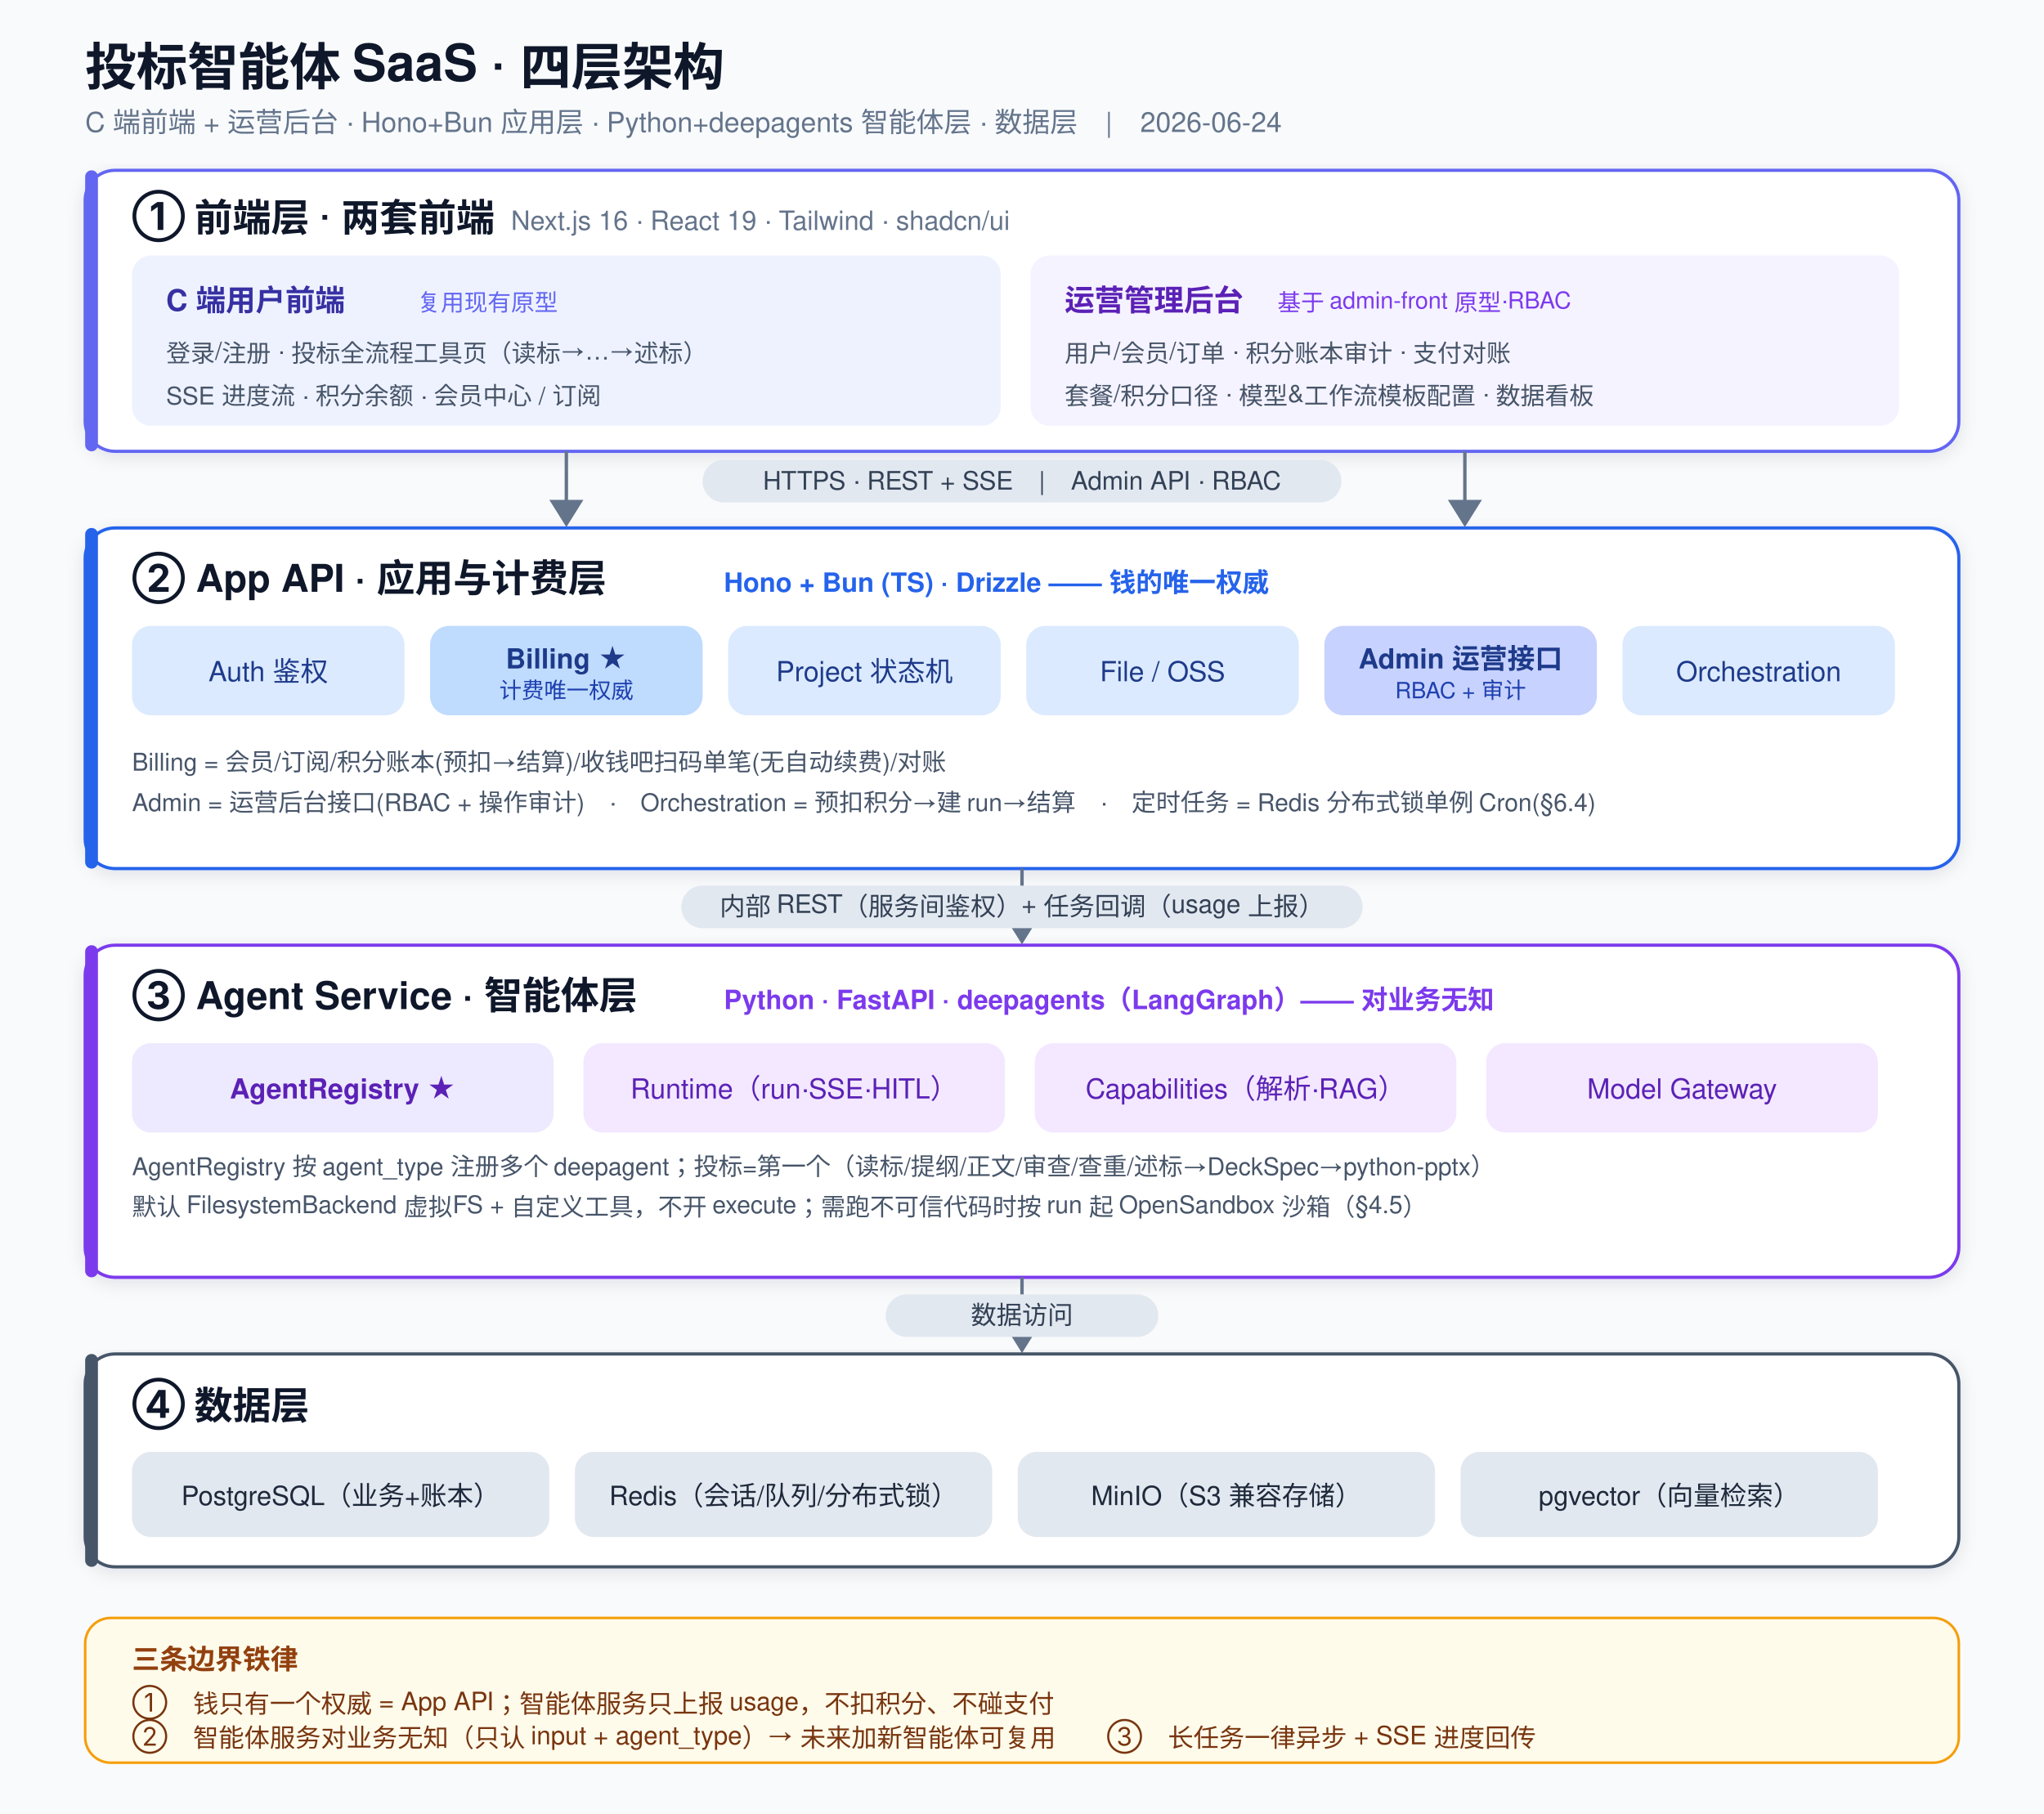
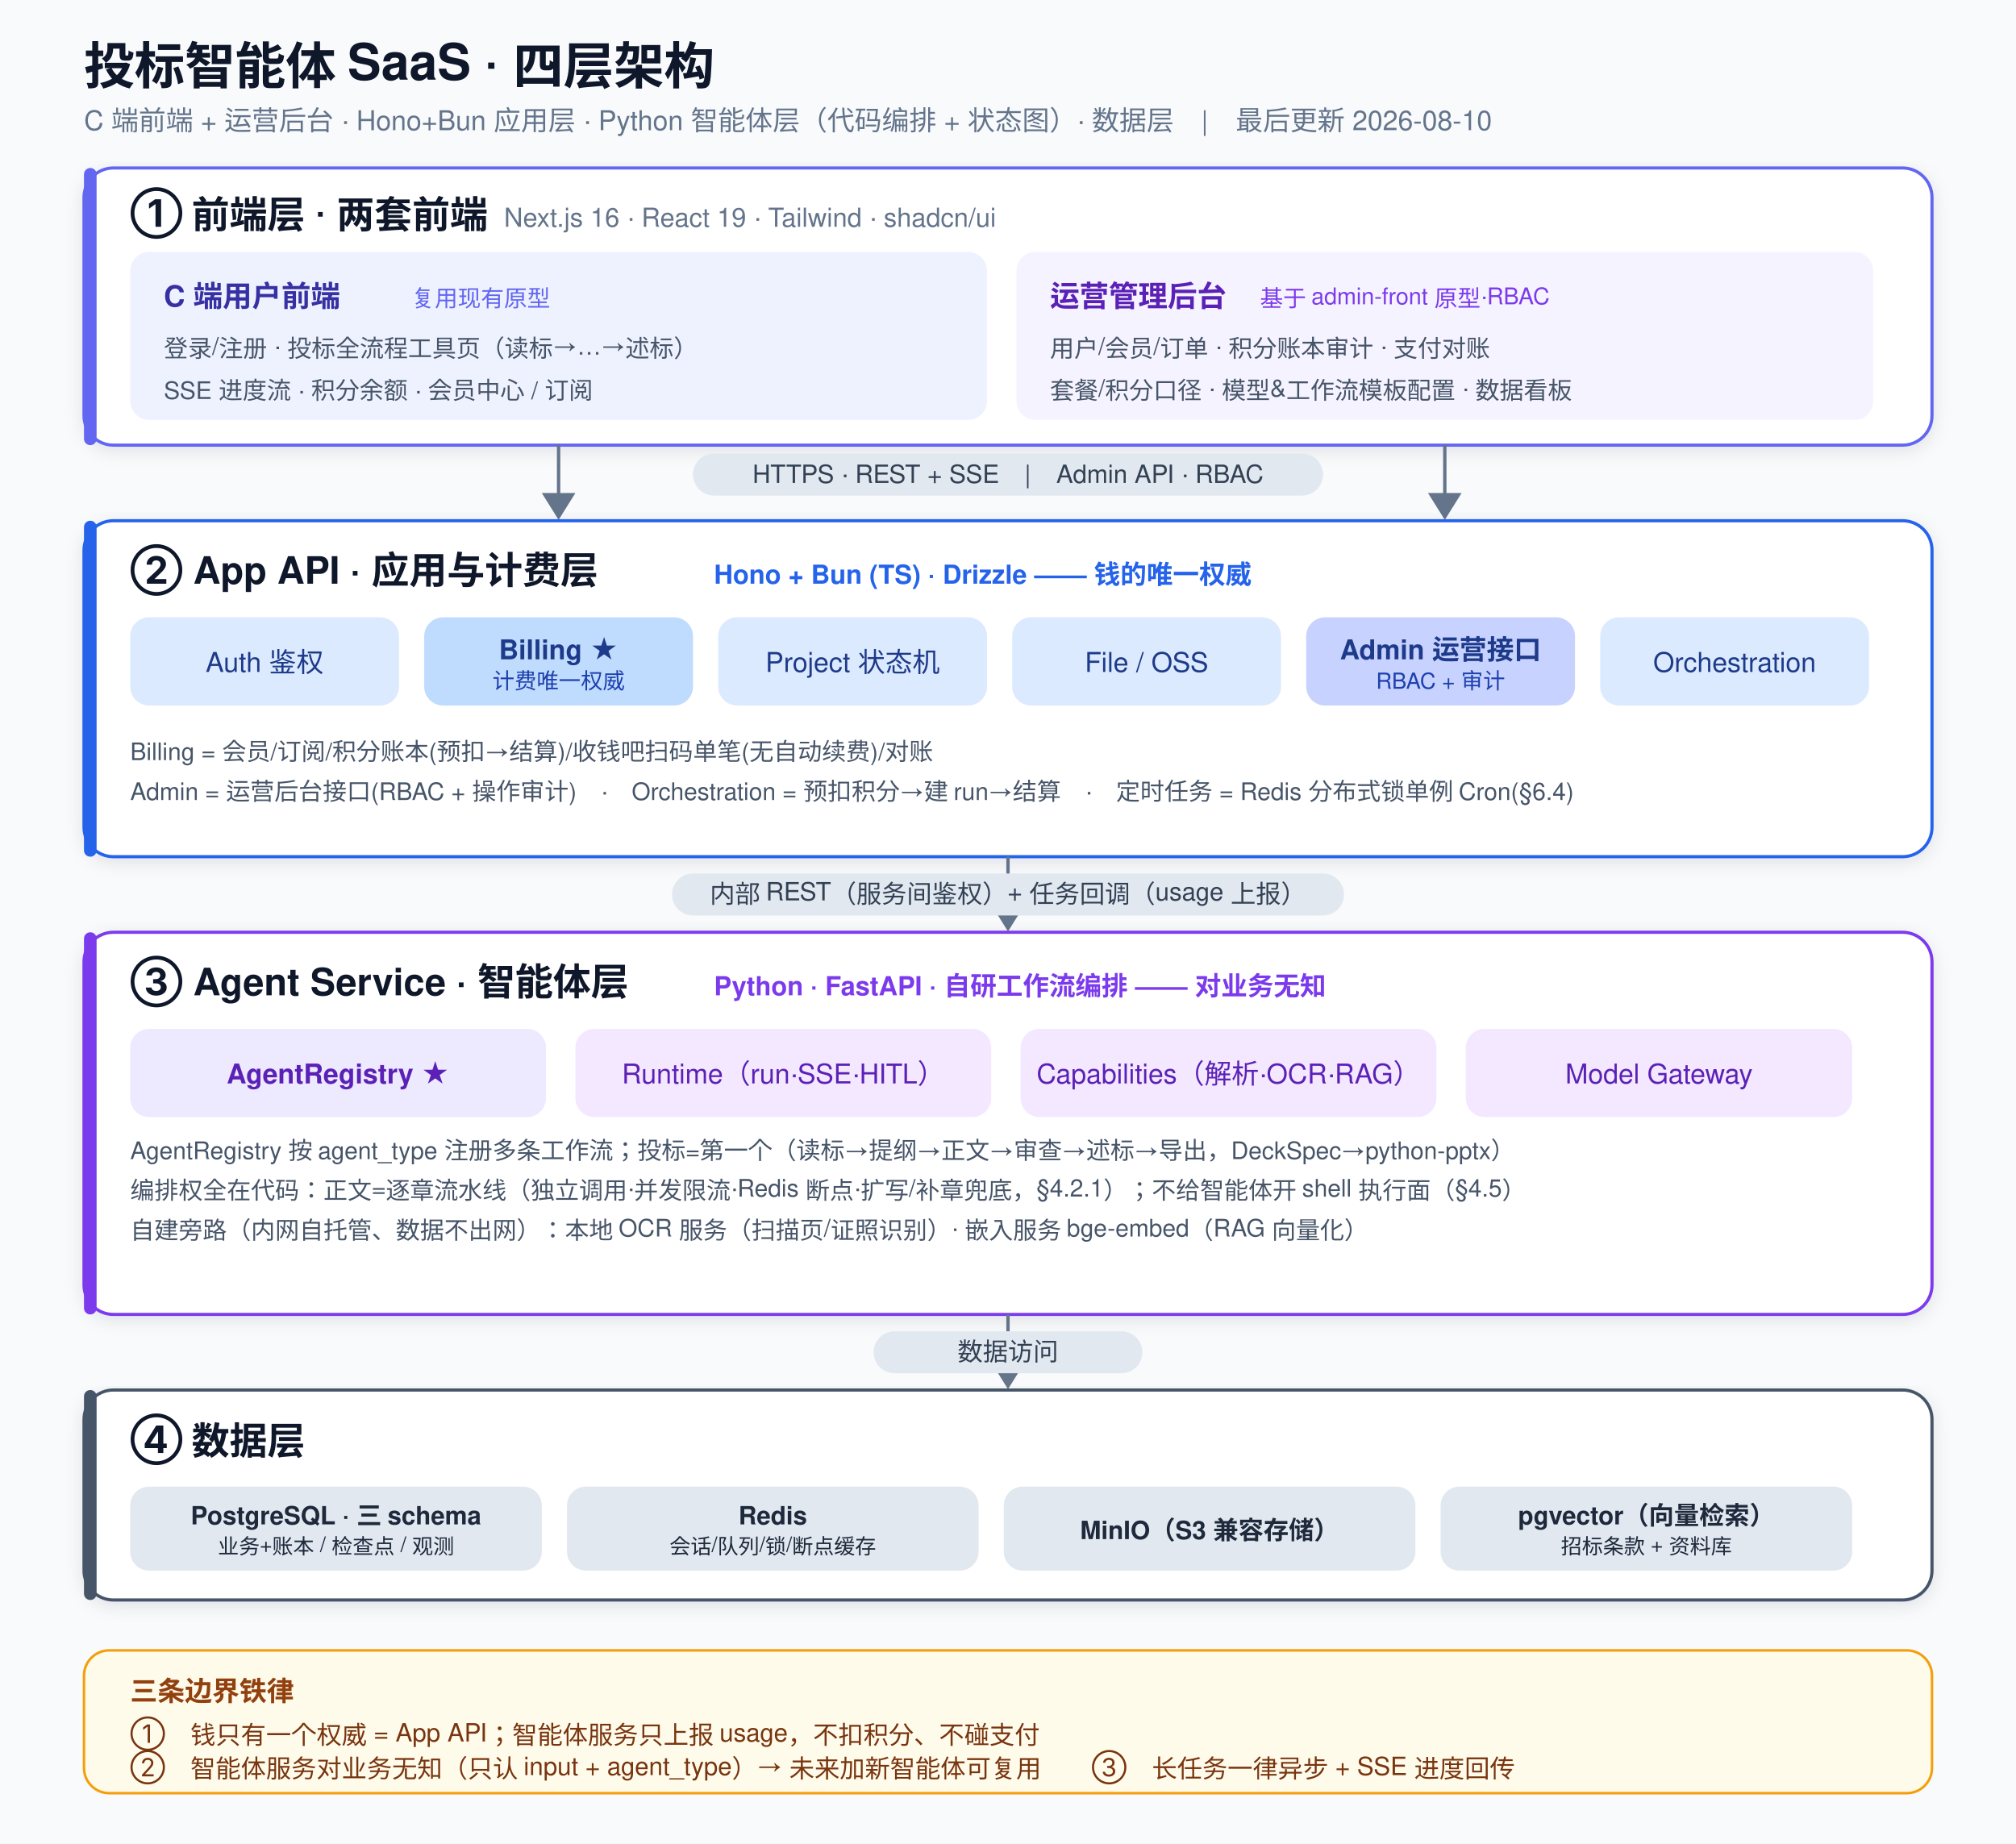
- <svg xmlns="http://www.w3.org/2000/svg" width="960" height="852" viewBox="0 0 960 852" font-family="-apple-system, 'PingFang SC', 'Microsoft YaHei', Helvetica, Arial, sans-serif">
+ <svg xmlns="http://www.w3.org/2000/svg" width="960" height="878" viewBox="0 0 960 878" font-family="-apple-system, 'PingFang SC', 'Microsoft YaHei', Helvetica, Arial, sans-serif">
  <defs>
    <linearGradient id="brand" x1="0" y1="0" x2="1" y2="0">
      <stop offset="0" stop-color="#2563eb" />
      <stop offset="1" stop-color="#7c3aed" />
    </linearGradient>
    <filter id="shadow" x="-4%" y="-4%" width="108%" height="120%">
      <feDropShadow dx="0" dy="2" stdDeviation="4" flood-color="#0f172a" flood-opacity="0.10" />
    </filter>
    <marker id="arrow" markerWidth="10" markerHeight="10" refX="7" refY="5" orient="auto">
      <path d="M0,0 L8,5 L0,10 Z" fill="#64748b" />
    </marker>
  </defs>
-   <rect x="0" y="0" width="960" height="852" fill="#f8fafc" />
+   <rect x="0" y="0" width="960" height="878" fill="#f8fafc" />
  <text x="40" y="40" font-size="24" font-weight="700" fill="#0f172a">投标智能体 SaaS · 四层架构</text>
-   <text x="40" y="62" font-size="13" fill="#64748b">C 端前端 + 运营后台 · Hono+Bun 应用层 · Python+deepagents 智能体层 · 数据层　|　2026-06-24</text>
+   <text x="40" y="62" font-size="13" fill="#64748b">C 端前端 + 运营后台 · Hono+Bun 应用层 · Python 智能体层（代码编排 + 状态图）· 数据层　|　最后更新 2026-08-10</text>
  <rect x="40" y="80" width="880" height="132" rx="14" fill="#ffffff" stroke="#6366f1" stroke-width="1.5" filter="url(#shadow)" />
  <rect x="40" y="80" width="6" height="132" rx="3" fill="#6366f1" />
  <text x="62" y="108" font-size="18" font-weight="700" fill="#0f172a">① 前端层 · 两套前端</text>
  <text x="240" y="108" font-size="12.5" fill="#64748b">Next.js 16 · React 19 · Tailwind · shadcn/ui</text>
  <rect x="62" y="120" width="408" height="80" rx="9" fill="#eef2ff" />
  <text x="78" y="146" font-size="14" font-weight="700" fill="#3730a3">C 端用户前端</text>
  <text x="196" y="146" font-size="11" fill="#6366f1">复用现有原型</text>
  <text x="78" y="170" font-size="11.5" fill="#475569">登录/注册 · 投标全流程工具页（读标→…→述标）</text>
  <text x="78" y="190" font-size="11.5" fill="#475569">SSE 进度流 · 积分余额 · 会员中心 / 订阅</text>
  <rect x="484" y="120" width="408" height="80" rx="9" fill="#f5f3ff" />
  <text x="500" y="146" font-size="14" font-weight="700" fill="#5b21b6">运营管理后台</text>
  <text x="600" y="146" font-size="11" fill="#7c3aed">基于 admin-front 原型·RBAC</text>
  <text x="500" y="170" font-size="11.5" fill="#475569">用户/会员/订单 · 积分账本审计 · 支付对账</text>
  <text x="500" y="190" font-size="11.5" fill="#475569">套餐/积分口径 · 模型&amp;工作流模板配置 · 数据看板</text>
  <line x1="266" y1="212" x2="266" y2="246" stroke="#64748b" stroke-width="1.6" marker-end="url(#arrow)" />
  <line x1="688" y1="212" x2="688" y2="246" stroke="#64748b" stroke-width="1.6" marker-end="url(#arrow)" />
  <rect x="330" y="216" width="300" height="20" rx="10" fill="#e2e8f0" />
  <text x="480" y="230" text-anchor="middle" font-size="12" fill="#334155">HTTPS · REST + SSE　|　Admin API · RBAC</text>
  <rect x="40" y="248" width="880" height="160" rx="14" fill="#ffffff" stroke="#2563eb" stroke-width="1.5" filter="url(#shadow)" />
  <rect x="40" y="248" width="6" height="160" rx="3" fill="#2563eb" />
  <text x="62" y="278" font-size="18" font-weight="700" fill="#0f172a">② App API · 应用与计费层</text>
  <text x="340" y="278" font-size="12.5" fill="#2563eb" font-weight="600">Hono + Bun (TS) · Drizzle —— 钱的唯一权威</text>
  <g font-size="13">
    <rect x="62" y="294" width="128" height="42" rx="9" fill="#dbeafe" />
    <text x="126" y="320" text-anchor="middle" fill="#1e3a8a">Auth 鉴权</text>
    <rect x="202" y="294" width="128" height="42" rx="9" fill="#bfdbfe" />
    <text x="266" y="314" text-anchor="middle" fill="#1e3a8a" font-weight="700">Billing ★</text>
    <text x="266" y="328" text-anchor="middle" fill="#1e40af" font-size="10.5">计费唯一权威</text>
    <rect x="342" y="294" width="128" height="42" rx="9" fill="#dbeafe" />
    <text x="406" y="320" text-anchor="middle" fill="#1e3a8a">Project 状态机</text>
    <rect x="482" y="294" width="128" height="42" rx="9" fill="#dbeafe" />
    <text x="546" y="320" text-anchor="middle" fill="#1e3a8a">File / OSS</text>
    <rect x="622" y="294" width="128" height="42" rx="9" fill="#c7d2fe" />
    <text x="686" y="314" text-anchor="middle" fill="#1e3a8a" font-weight="700">Admin 运营接口</text>
    <text x="686" y="328" text-anchor="middle" fill="#1e40af" font-size="10.5">RBAC + 审计</text>
    <rect x="762" y="294" width="128" height="42" rx="9" fill="#dbeafe" />
    <text x="826" y="320" text-anchor="middle" fill="#1e3a8a">Orchestration</text>
  </g>
  <text x="62" y="362" font-size="11.5" fill="#475569">Billing = 会员/订阅/积分账本(预扣→结算)/收钱吧扫码单笔(无自动续费)/对账</text>
  <text x="62" y="381" font-size="11.5" fill="#475569">Admin = 运营后台接口(RBAC + 操作审计)　·　Orchestration = 预扣积分→建 run→结算　·　定时任务 = Redis 分布式锁单例 Cron(§6.4)</text>
  <line x1="480" y1="408" x2="480" y2="442" stroke="#64748b" stroke-width="1.6" marker-end="url(#arrow)" />
  <rect x="320" y="416" width="320" height="20" rx="10" fill="#e2e8f0" />
  <text x="480" y="430" text-anchor="middle" font-size="12" fill="#334155">内部 REST（服务间鉴权）+ 任务回调（usage 上报）</text>
-   <rect x="40" y="444" width="880" height="156" rx="14" fill="#ffffff" stroke="#7c3aed" stroke-width="1.5" filter="url(#shadow)" />
-   <rect x="40" y="444" width="6" height="156" rx="3" fill="#7c3aed" />
+   <rect x="40" y="444" width="880" height="182" rx="14" fill="#ffffff" stroke="#7c3aed" stroke-width="1.5" filter="url(#shadow)" />
+   <rect x="40" y="444" width="6" height="182" rx="3" fill="#7c3aed" />
  <text x="62" y="474" font-size="18" font-weight="700" fill="#0f172a">③ Agent Service · 智能体层</text>
-   <text x="340" y="474" font-size="12.5" fill="#7c3aed" font-weight="600">Python · FastAPI · deepagents（LangGraph）—— 对业务无知</text>
+   <text x="340" y="474" font-size="12.5" fill="#7c3aed" font-weight="600">Python · FastAPI · 自研工作流编排 —— 对业务无知</text>
  <g font-size="13">
    <rect x="62" y="490" width="198" height="42" rx="9" fill="#ede9fe" />
    <text x="161" y="516" text-anchor="middle" fill="#5b21b6" font-weight="700">AgentRegistry ★</text>
    <rect x="274" y="490" width="198" height="42" rx="9" fill="#f3e8ff" />
    <text x="373" y="516" text-anchor="middle" fill="#5b21b6">Runtime（run·SSE·HITL）</text>
    <rect x="486" y="490" width="198" height="42" rx="9" fill="#f3e8ff" />
-     <text x="585" y="516" text-anchor="middle" fill="#5b21b6">Capabilities（解析·RAG）</text>
+     <text x="585" y="516" text-anchor="middle" fill="#5b21b6">Capabilities（解析·OCR·RAG）</text>
    <rect x="698" y="490" width="184" height="42" rx="9" fill="#f3e8ff" />
    <text x="790" y="516" text-anchor="middle" fill="#5b21b6">Model Gateway</text>
  </g>
-   <text x="62" y="552" font-size="11.5" fill="#475569">AgentRegistry 按 agent_type 注册多个 deepagent；投标=第一个（读标/提纲/正文/审查/查重/述标→DeckSpec→python-pptx）</text>
-   <text x="62" y="571" font-size="11.5" fill="#475569">默认 FilesystemBackend 虚拟FS + 自定义工具，不开 execute；需跑不可信代码时按 run 起 OpenSandbox 沙箱（§4.5）</text>
-   <line x1="480" y1="600" x2="480" y2="634" stroke="#64748b" stroke-width="1.6" marker-end="url(#arrow)" />
-   <rect x="416" y="608" width="128" height="20" rx="10" fill="#e2e8f0" />
-   <text x="480" y="622" text-anchor="middle" font-size="12" fill="#334155">数据访问</text>
-   <rect x="40" y="636" width="880" height="100" rx="14" fill="#ffffff" stroke="#475569" stroke-width="1.5" filter="url(#shadow)" />
-   <rect x="40" y="636" width="6" height="100" rx="3" fill="#475569" />
-   <text x="62" y="666" font-size="18" font-weight="700" fill="#0f172a">④ 数据层</text>
-   <g font-size="12.5" fill="#1e293b">
-     <rect x="62" y="682" width="196" height="40" rx="9" fill="#e2e8f0" />
-     <text x="160" y="707" text-anchor="middle">PostgreSQL（业务+账本）</text>
-     <rect x="270" y="682" width="196" height="40" rx="9" fill="#e2e8f0" />
-     <text x="368" y="707" text-anchor="middle">Redis（会话/队列/分布式锁）</text>
-     <rect x="478" y="682" width="196" height="40" rx="9" fill="#e2e8f0" />
-     <text x="576" y="707" text-anchor="middle">MinIO（S3 兼容存储）</text>
-     <rect x="686" y="682" width="196" height="40" rx="9" fill="#e2e8f0" />
-     <text x="784" y="707" text-anchor="middle">pgvector（向量检索）</text>
+   <text x="62" y="552" font-size="11.5" fill="#475569">AgentRegistry 按 agent_type 注册多条工作流；投标=第一个（读标→提纲→正文→审查→述标→导出，DeckSpec→python-pptx）</text>
+   <text x="62" y="571" font-size="11.5" fill="#475569">编排权全在代码：正文=逐章流水线（独立调用·并发限流·Redis 断点·扩写/补章兜底，§4.2.1）；不给智能体开 shell 执行面（§4.5）</text>
+   <text x="62" y="590" font-size="11.5" fill="#475569">自建旁路（内网自托管、数据不出网）：本地 OCR 服务（扫描页/证照识别）· 嵌入服务 bge-embed（RAG 向量化）</text>
+   <line x1="480" y1="626" x2="480" y2="660" stroke="#64748b" stroke-width="1.6" marker-end="url(#arrow)" />
+   <rect x="416" y="634" width="128" height="20" rx="10" fill="#e2e8f0" />
+   <text x="480" y="648" text-anchor="middle" font-size="12" fill="#334155">数据访问</text>
+   <rect x="40" y="662" width="880" height="100" rx="14" fill="#ffffff" stroke="#475569" stroke-width="1.5" filter="url(#shadow)" />
+   <rect x="40" y="662" width="6" height="100" rx="3" fill="#475569" />
+   <text x="62" y="692" font-size="18" font-weight="700" fill="#0f172a">④ 数据层</text>
+   <g font-size="12" fill="#1e293b">
+     <rect x="62" y="708" width="196" height="40" rx="9" fill="#e2e8f0" />
+     <text x="160" y="726" text-anchor="middle" font-weight="600">PostgreSQL · 三 schema</text>
+     <text x="160" y="740" text-anchor="middle" font-size="10">业务+账本 / 检查点 / 观测</text>
+     <rect x="270" y="708" width="196" height="40" rx="9" fill="#e2e8f0" />
+     <text x="368" y="726" text-anchor="middle" font-weight="600">Redis</text>
+     <text x="368" y="740" text-anchor="middle" font-size="10">会话/队列/锁/断点缓存</text>
+     <rect x="478" y="708" width="196" height="40" rx="9" fill="#e2e8f0" />
+     <text x="576" y="733" text-anchor="middle" font-weight="600">MinIO（S3 兼容存储）</text>
+     <rect x="686" y="708" width="196" height="40" rx="9" fill="#e2e8f0" />
+     <text x="784" y="726" text-anchor="middle" font-weight="600">pgvector（向量检索）</text>
+     <text x="784" y="740" text-anchor="middle" font-size="10">招标条款 + 资料库</text>
  </g>
-   <rect x="40" y="760" width="880" height="68" rx="12" fill="#fffbeb" stroke="#f59e0b" stroke-width="1.2" />
-   <text x="62" y="784" font-size="13" font-weight="700" fill="#92400e">三条边界铁律</text>
+   <rect x="40" y="786" width="880" height="68" rx="12" fill="#fffbeb" stroke="#f59e0b" stroke-width="1.2" />
+   <text x="62" y="810" font-size="13" font-weight="700" fill="#92400e">三条边界铁律</text>
  <g font-size="12" fill="#78350f">
-     <text x="62" y="804">①　钱只有一个权威 = App API；智能体服务只上报 usage，不扣积分、不碰支付</text>
-     <text x="62" y="820">②　智能体服务对业务无知（只认 input + agent_type）→ 未来加新智能体可复用　　③　长任务一律异步 + SSE 进度回传</text>
+     <text x="62" y="830">①　钱只有一个权威 = App API；智能体服务只上报 usage，不扣积分、不碰支付</text>
+     <text x="62" y="846">②　智能体服务对业务无知（只认 input + agent_type）→ 未来加新智能体可复用　　③　长任务一律异步 + SSE 进度回传</text>
  </g>
</svg>
